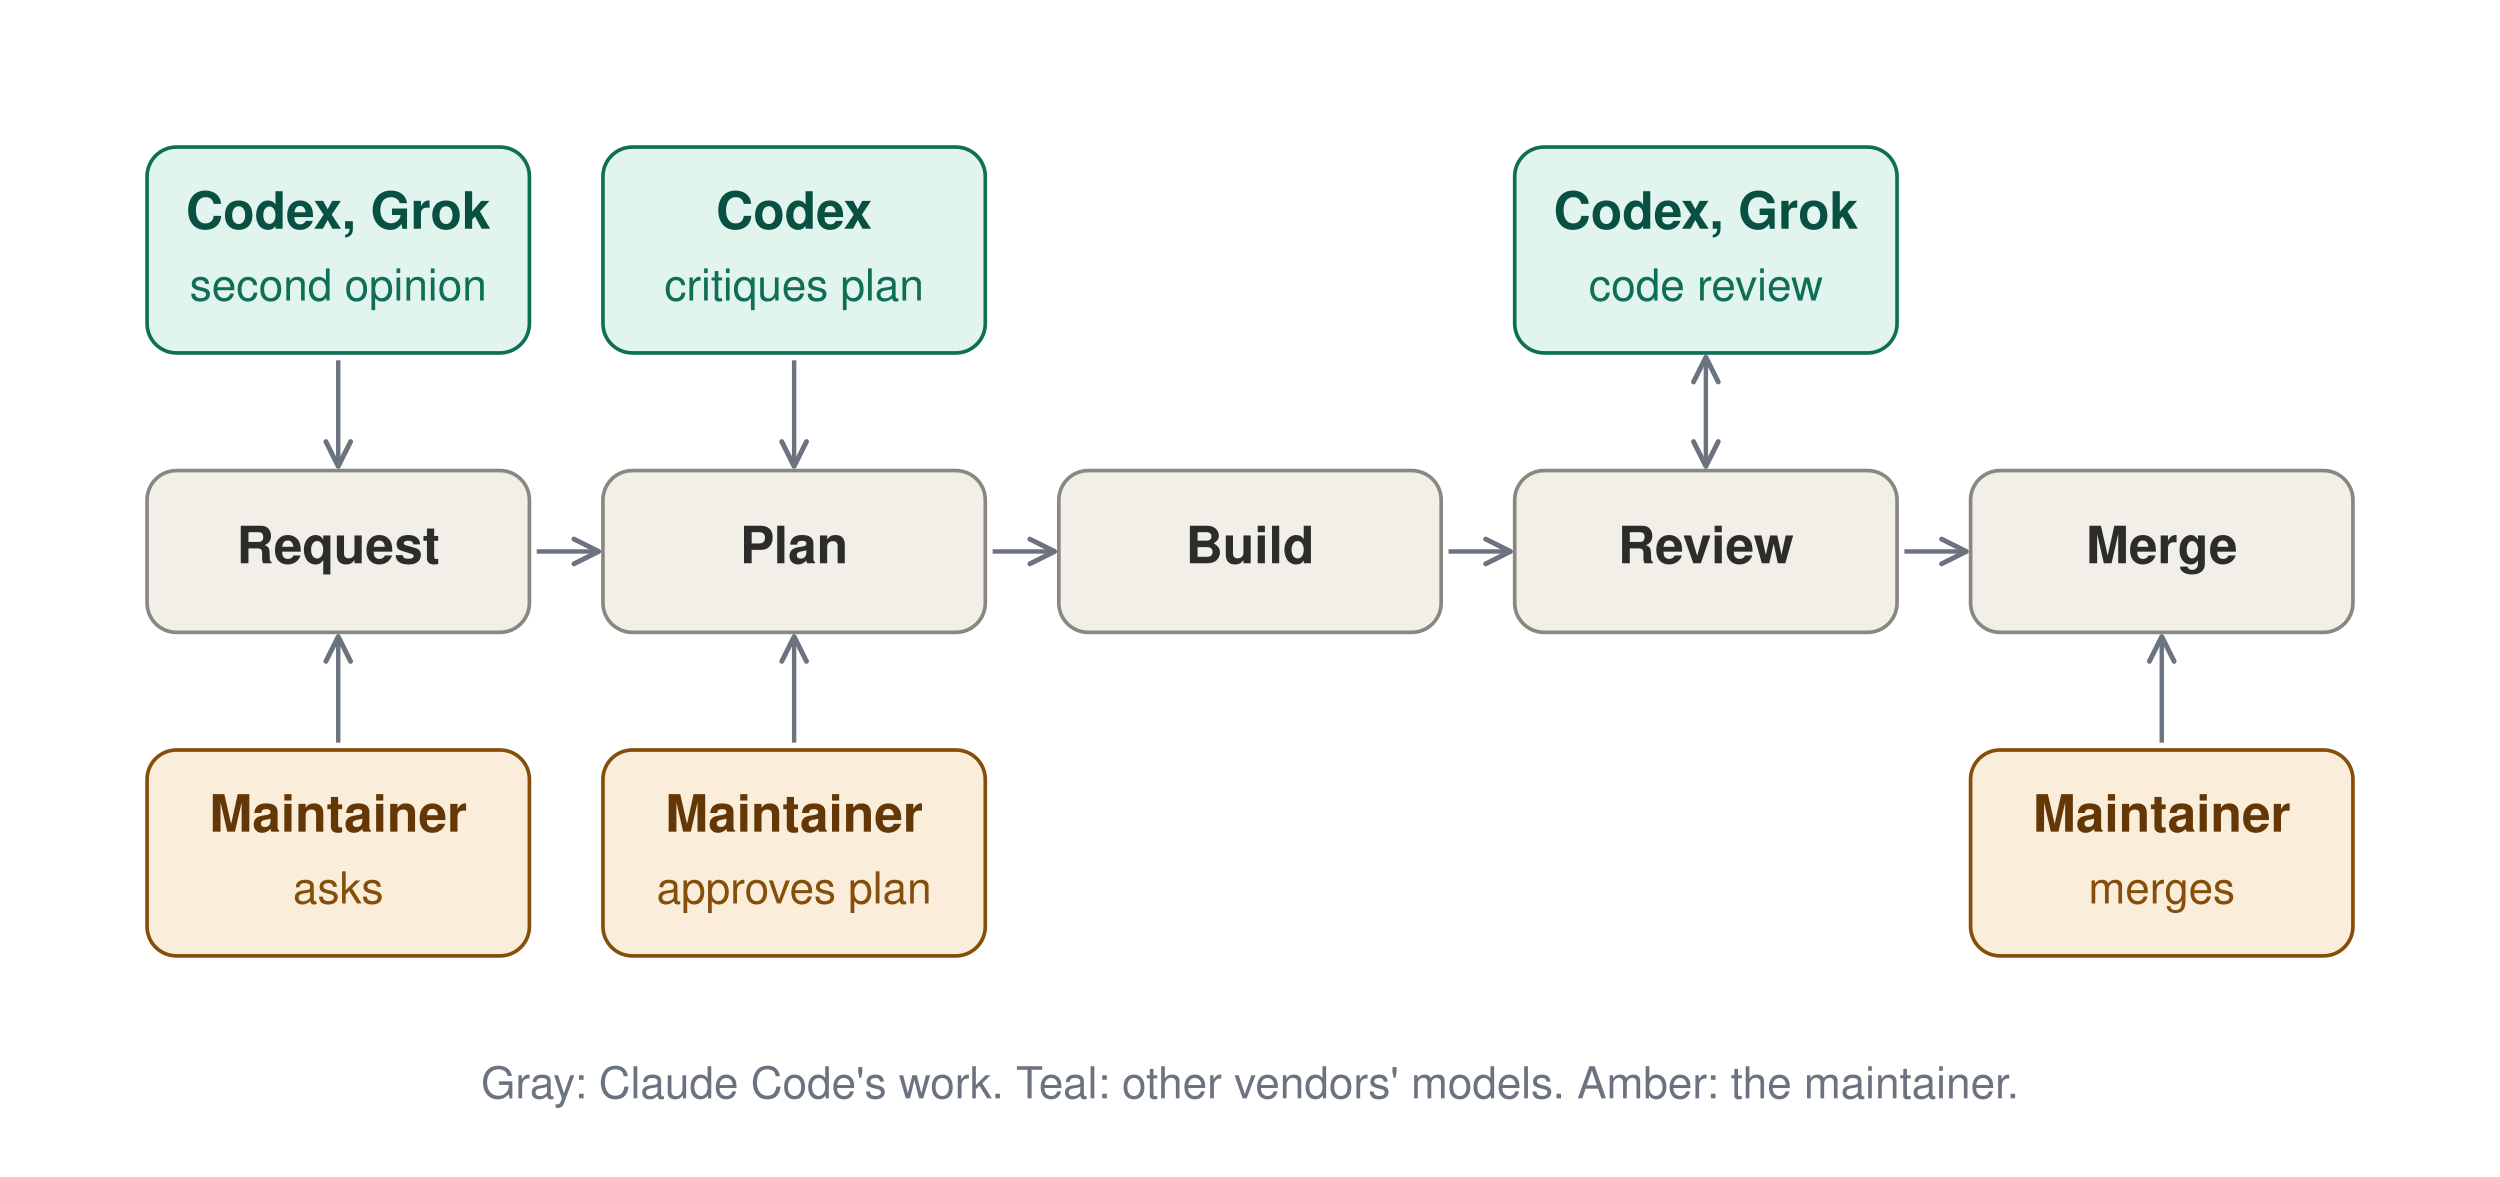
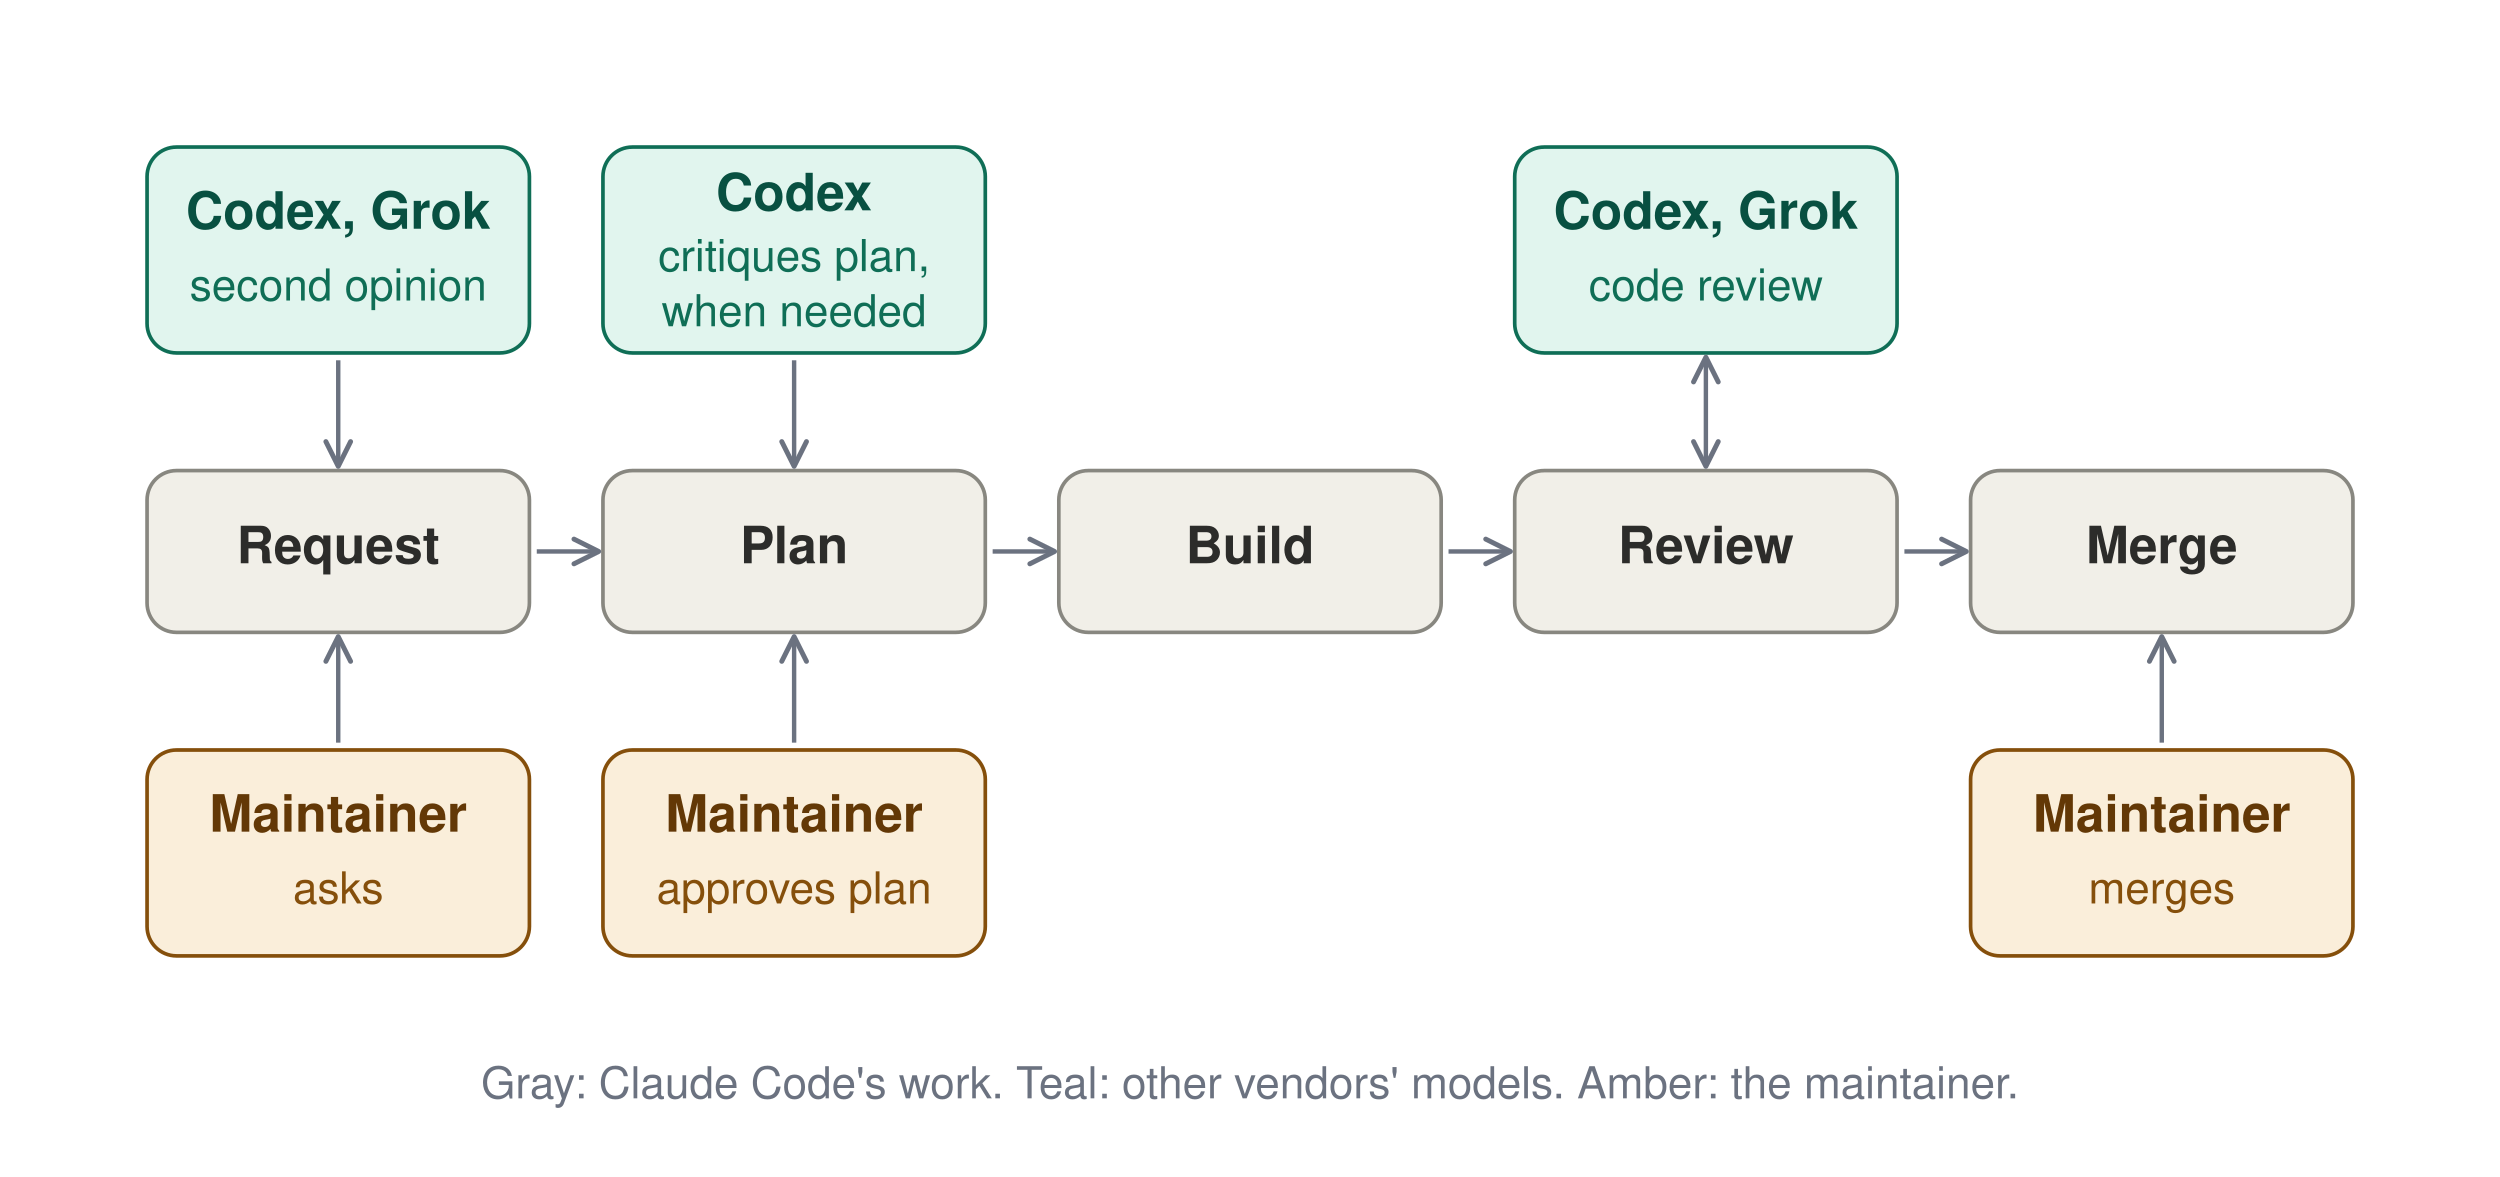
- <svg xmlns="http://www.w3.org/2000/svg" viewBox="0 0 680 320" width="680" height="320" role="img" aria-label="A change moves from request to plan, build, review and merge. Codex and Grok give a second opinion on the request, Codex critiques the plan, and both review the code. The maintainer asks for the change, approves the plan and merges.">
+ <svg xmlns="http://www.w3.org/2000/svg" viewBox="0 0 680 320" width="680" height="320" role="img" aria-label="A change moves from request to plan, build, review and merge. Codex and Grok give a second opinion on the request, Codex critiques the plan when needed, and both review the code. The maintainer asks for the change, approves the plan and merges.">
  <style>
    .gb { fill: #F1EFE8; stroke: #888780; stroke-width: 1; }
    .gt { fill: #2C2C2A; }
    .gs { fill: #5F5E5A; }
    .tb { fill: #E1F5EE; stroke: #0F6E56; stroke-width: 1; }
    .tt { fill: #085041; }
    .ts { fill: #0F6E56; }
    .ab { fill: #FAEEDA; stroke: #854F0B; stroke-width: 1; }
    .at { fill: #633806; }
    .as { fill: #854F0B; }
    .l { stroke: #6b7280; stroke-width: 1.2; fill: none; }
    .lt { fill: #6b7280; }
    .dash { stroke: #6b7280; stroke-width: 1; fill: none; stroke-dasharray: 4 4; }
    .mk { stroke: #6b7280; }
    @media (prefers-color-scheme: dark) {
      .gb { fill: #2C2C2A; stroke: #888780; }
      .gt { fill: #F1EFE8; }
      .gs { fill: #B4B2A9; }
      .tb { fill: #085041; stroke: #5DCAA5; }
      .tt { fill: #E1F5EE; }
      .ts { fill: #9FE1CB; }
      .ab { fill: #633806; stroke: #FAC775; }
      .at { fill: #FAEEDA; }
      .as { fill: #FAC775; }
      .l { stroke: #9ca3af; }
      .lt { fill: #9ca3af; }
      .dash { stroke: #9ca3af; }
      .mk { stroke: #9ca3af; }
    }
  </style>
  <defs>
    <marker id="a" viewBox="0 0 10 10" refX="8" refY="5" markerWidth="7" markerHeight="7" orient="auto-start-reverse">
      <path class="mk" d="M 1 1 L 9 5 L 1 9" fill="none" stroke-width="1.6" stroke-linecap="round" stroke-linejoin="round" />
    </marker>
  </defs>
  <g font-family="ui-sans-serif, system-ui, -apple-system, 'Segoe UI', Helvetica, Arial, sans-serif" text-anchor="middle" dominant-baseline="central">
    <rect class="tb" x="40" y="40" width="104" height="56" rx="8" />
    <text class="tt" x="92" y="59" font-size="14" font-weight="600">Codex, Grok</text>
    <text class="ts" x="92" y="79" font-size="12" font-weight="400">second opinion</text>
    <rect class="tb" x="164" y="40" width="104" height="56" rx="8" />
-     <text class="tt" x="216" y="59" font-size="14" font-weight="600">Codex</text>
-     <text class="ts" x="216" y="79" font-size="12" font-weight="400">critiques plan</text>
+     <text class="tt" x="216" y="54" font-size="14" font-weight="600">Codex</text>
+     <text class="ts" x="216" y="71" font-size="12" font-weight="400">critiques plan,</text>
+     <text class="ts" x="216" y="86" font-size="12" font-weight="400">when needed</text>
    <rect class="tb" x="412" y="40" width="104" height="56" rx="8" />
    <text class="tt" x="464" y="59" font-size="14" font-weight="600">Codex, Grok</text>
    <text class="ts" x="464" y="79" font-size="12" font-weight="400">code review</text>
    <rect class="gb" x="40" y="128" width="104" height="44" rx="8" />
    <text class="gt" x="92" y="150" font-size="14" font-weight="600">Request</text>
    <rect class="gb" x="164" y="128" width="104" height="44" rx="8" />
    <text class="gt" x="216" y="150" font-size="14" font-weight="600">Plan</text>
    <rect class="gb" x="288" y="128" width="104" height="44" rx="8" />
    <text class="gt" x="340" y="150" font-size="14" font-weight="600">Build</text>
    <rect class="gb" x="412" y="128" width="104" height="44" rx="8" />
    <text class="gt" x="464" y="150" font-size="14" font-weight="600">Review</text>
    <rect class="gb" x="536" y="128" width="104" height="44" rx="8" />
    <text class="gt" x="588" y="150" font-size="14" font-weight="600">Merge</text>
    <rect class="ab" x="40" y="204" width="104" height="56" rx="8" />
    <text class="at" x="92" y="223" font-size="14" font-weight="600">Maintainer</text>
    <text class="as" x="92" y="243" font-size="12" font-weight="400">asks</text>
    <rect class="ab" x="164" y="204" width="104" height="56" rx="8" />
    <text class="at" x="216" y="223" font-size="14" font-weight="600">Maintainer</text>
    <text class="as" x="216" y="243" font-size="12" font-weight="400">approves plan</text>
    <rect class="ab" x="536" y="204" width="104" height="56" rx="8" />
    <text class="at" x="588" y="223" font-size="14" font-weight="600">Maintainer</text>
    <text class="as" x="588" y="243" font-size="12" font-weight="400">merges</text>
    <path class="l" d="M 92 98 L 92 126" marker-end="url(#a)" />
    <path class="l" d="M 216 98 L 216 126" marker-end="url(#a)" />
    <path class="l" d="M 464 98 L 464 126" marker-start="url(#a)" marker-end="url(#a)" />
    <path class="l" d="M 146 150 L 162 150" marker-end="url(#a)" />
    <path class="l" d="M 270 150 L 286 150" marker-end="url(#a)" />
    <path class="l" d="M 394 150 L 410 150" marker-end="url(#a)" />
    <path class="l" d="M 518 150 L 534 150" marker-end="url(#a)" />
    <path class="l" d="M 92 202 L 92 174" marker-end="url(#a)" />
    <path class="l" d="M 216 202 L 216 174" marker-end="url(#a)" />
    <path class="l" d="M 588 202 L 588 174" marker-end="url(#a)" />
    <text class="lt" x="340" y="296" font-size="12" font-weight="400">Gray: Claude Code's work. Teal: other vendors' models. Amber: the maintainer.</text>
  </g>
</svg>
